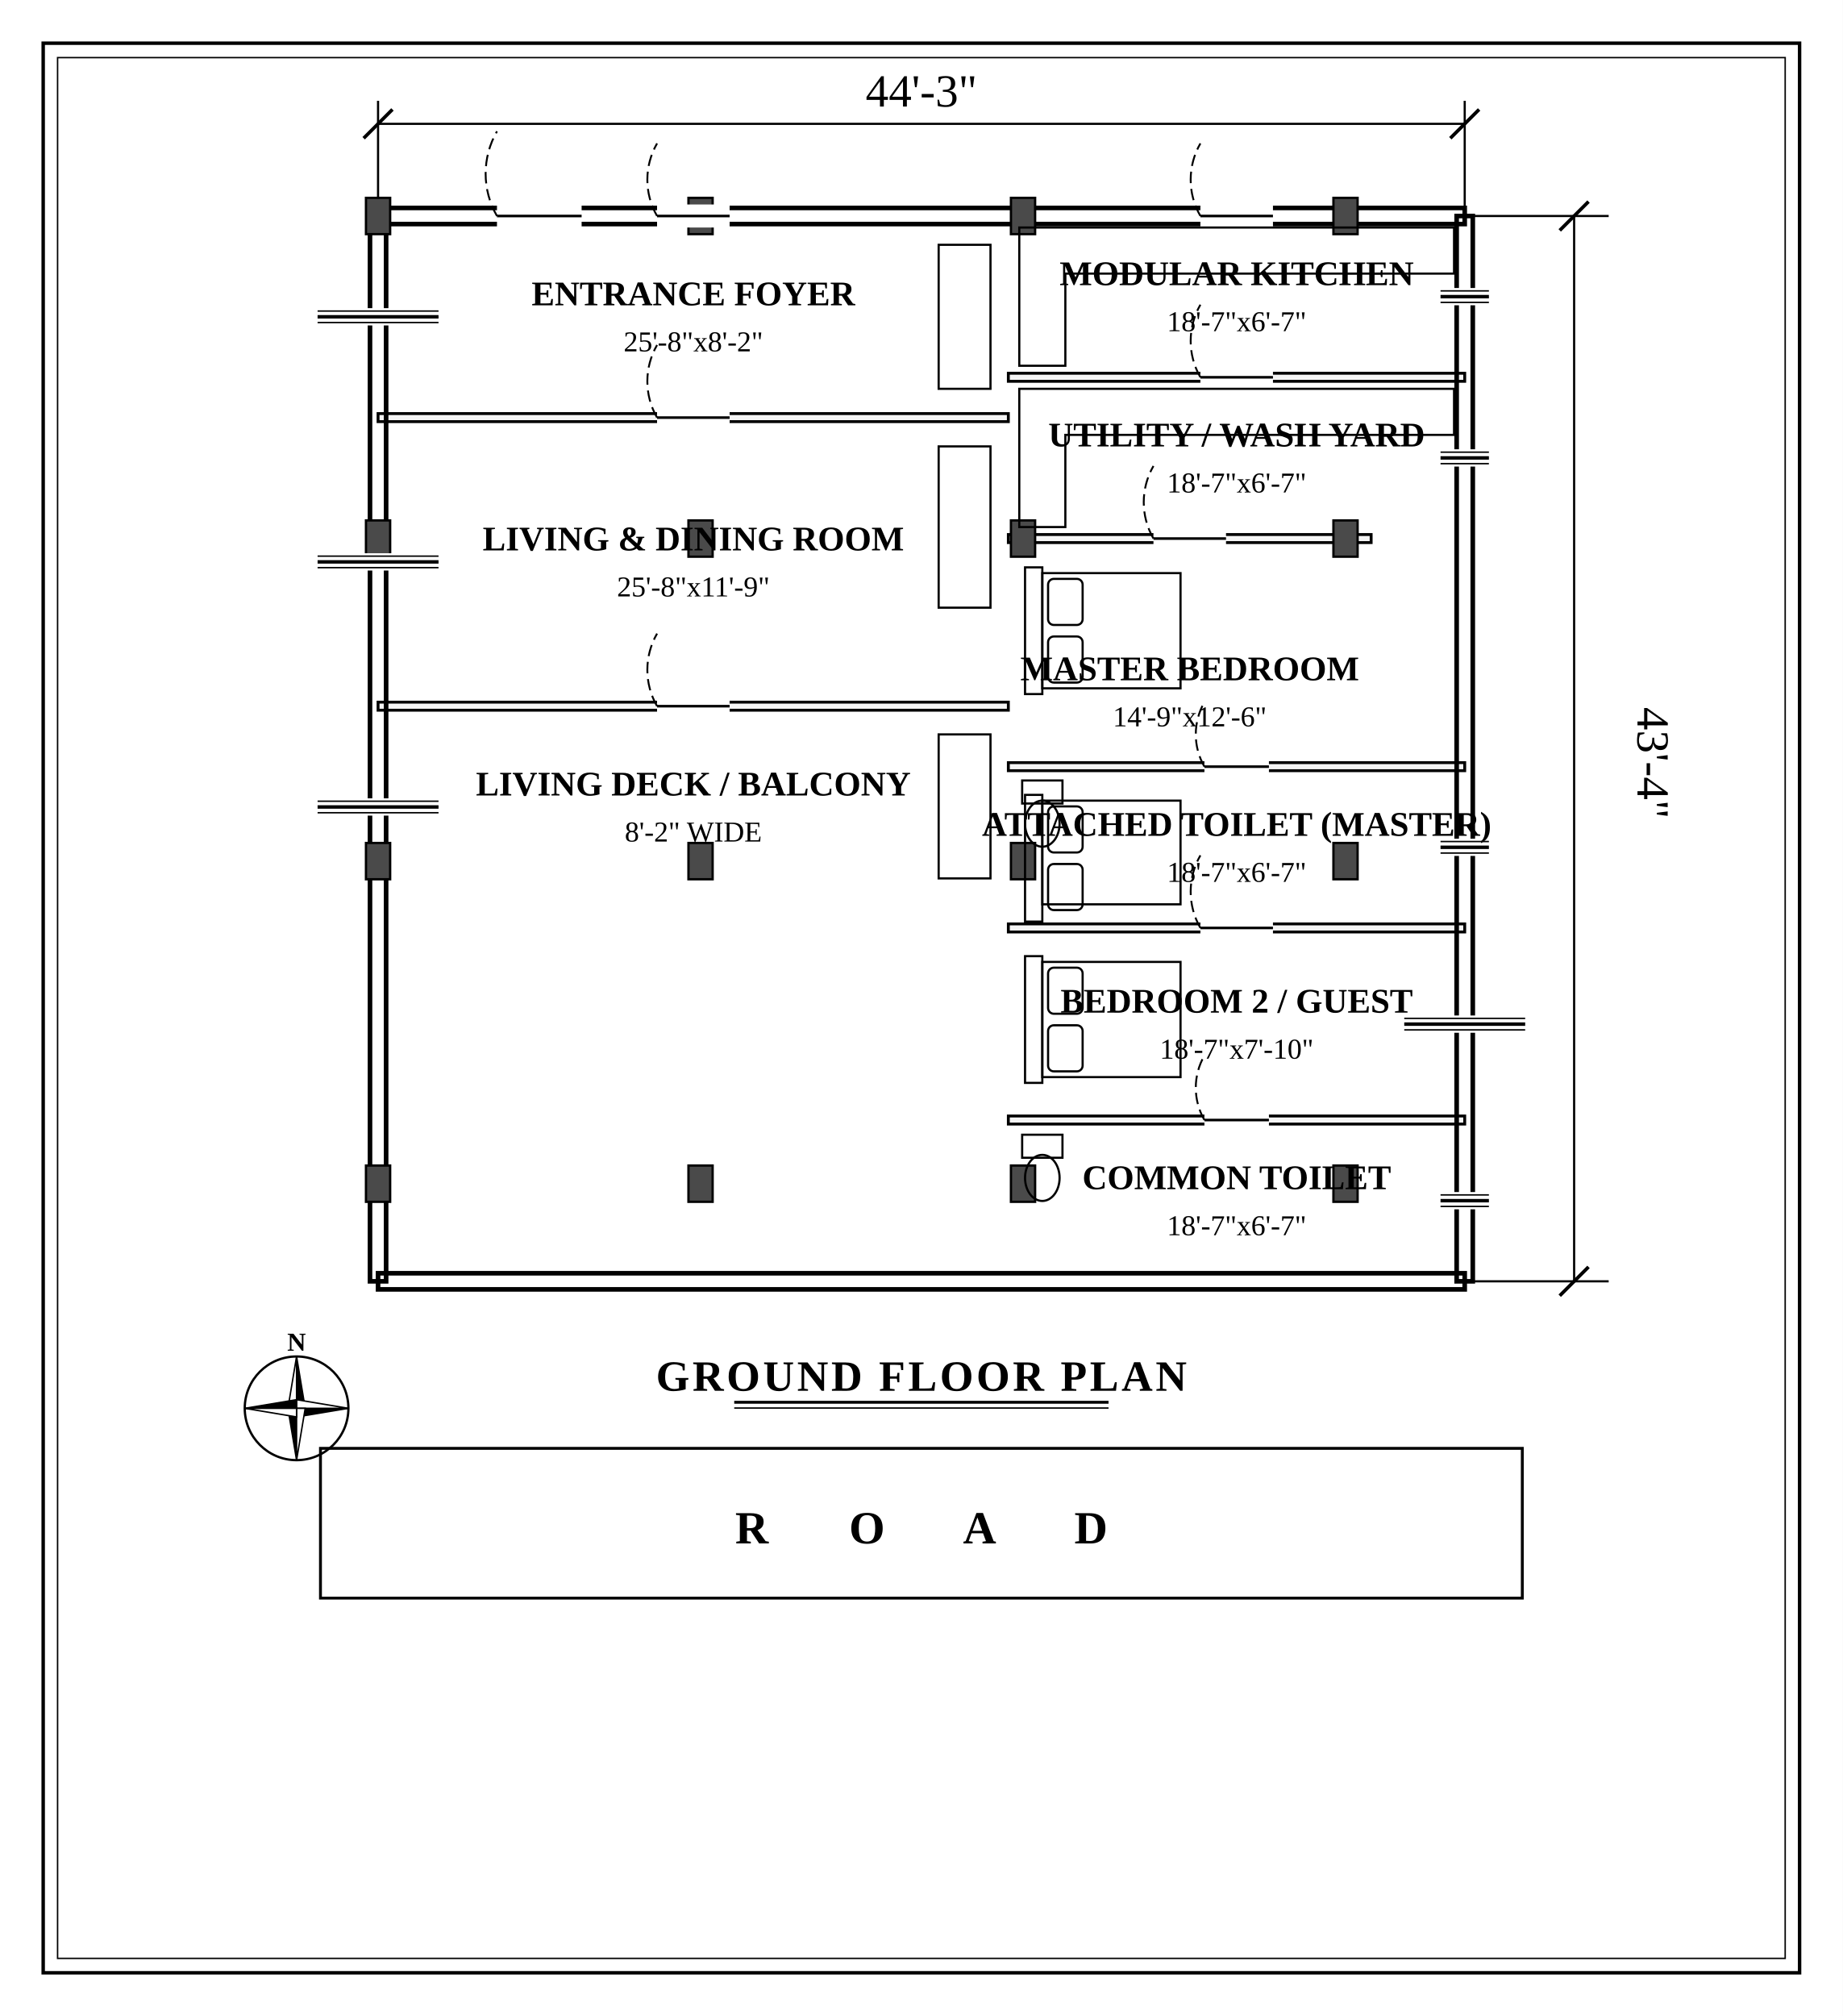
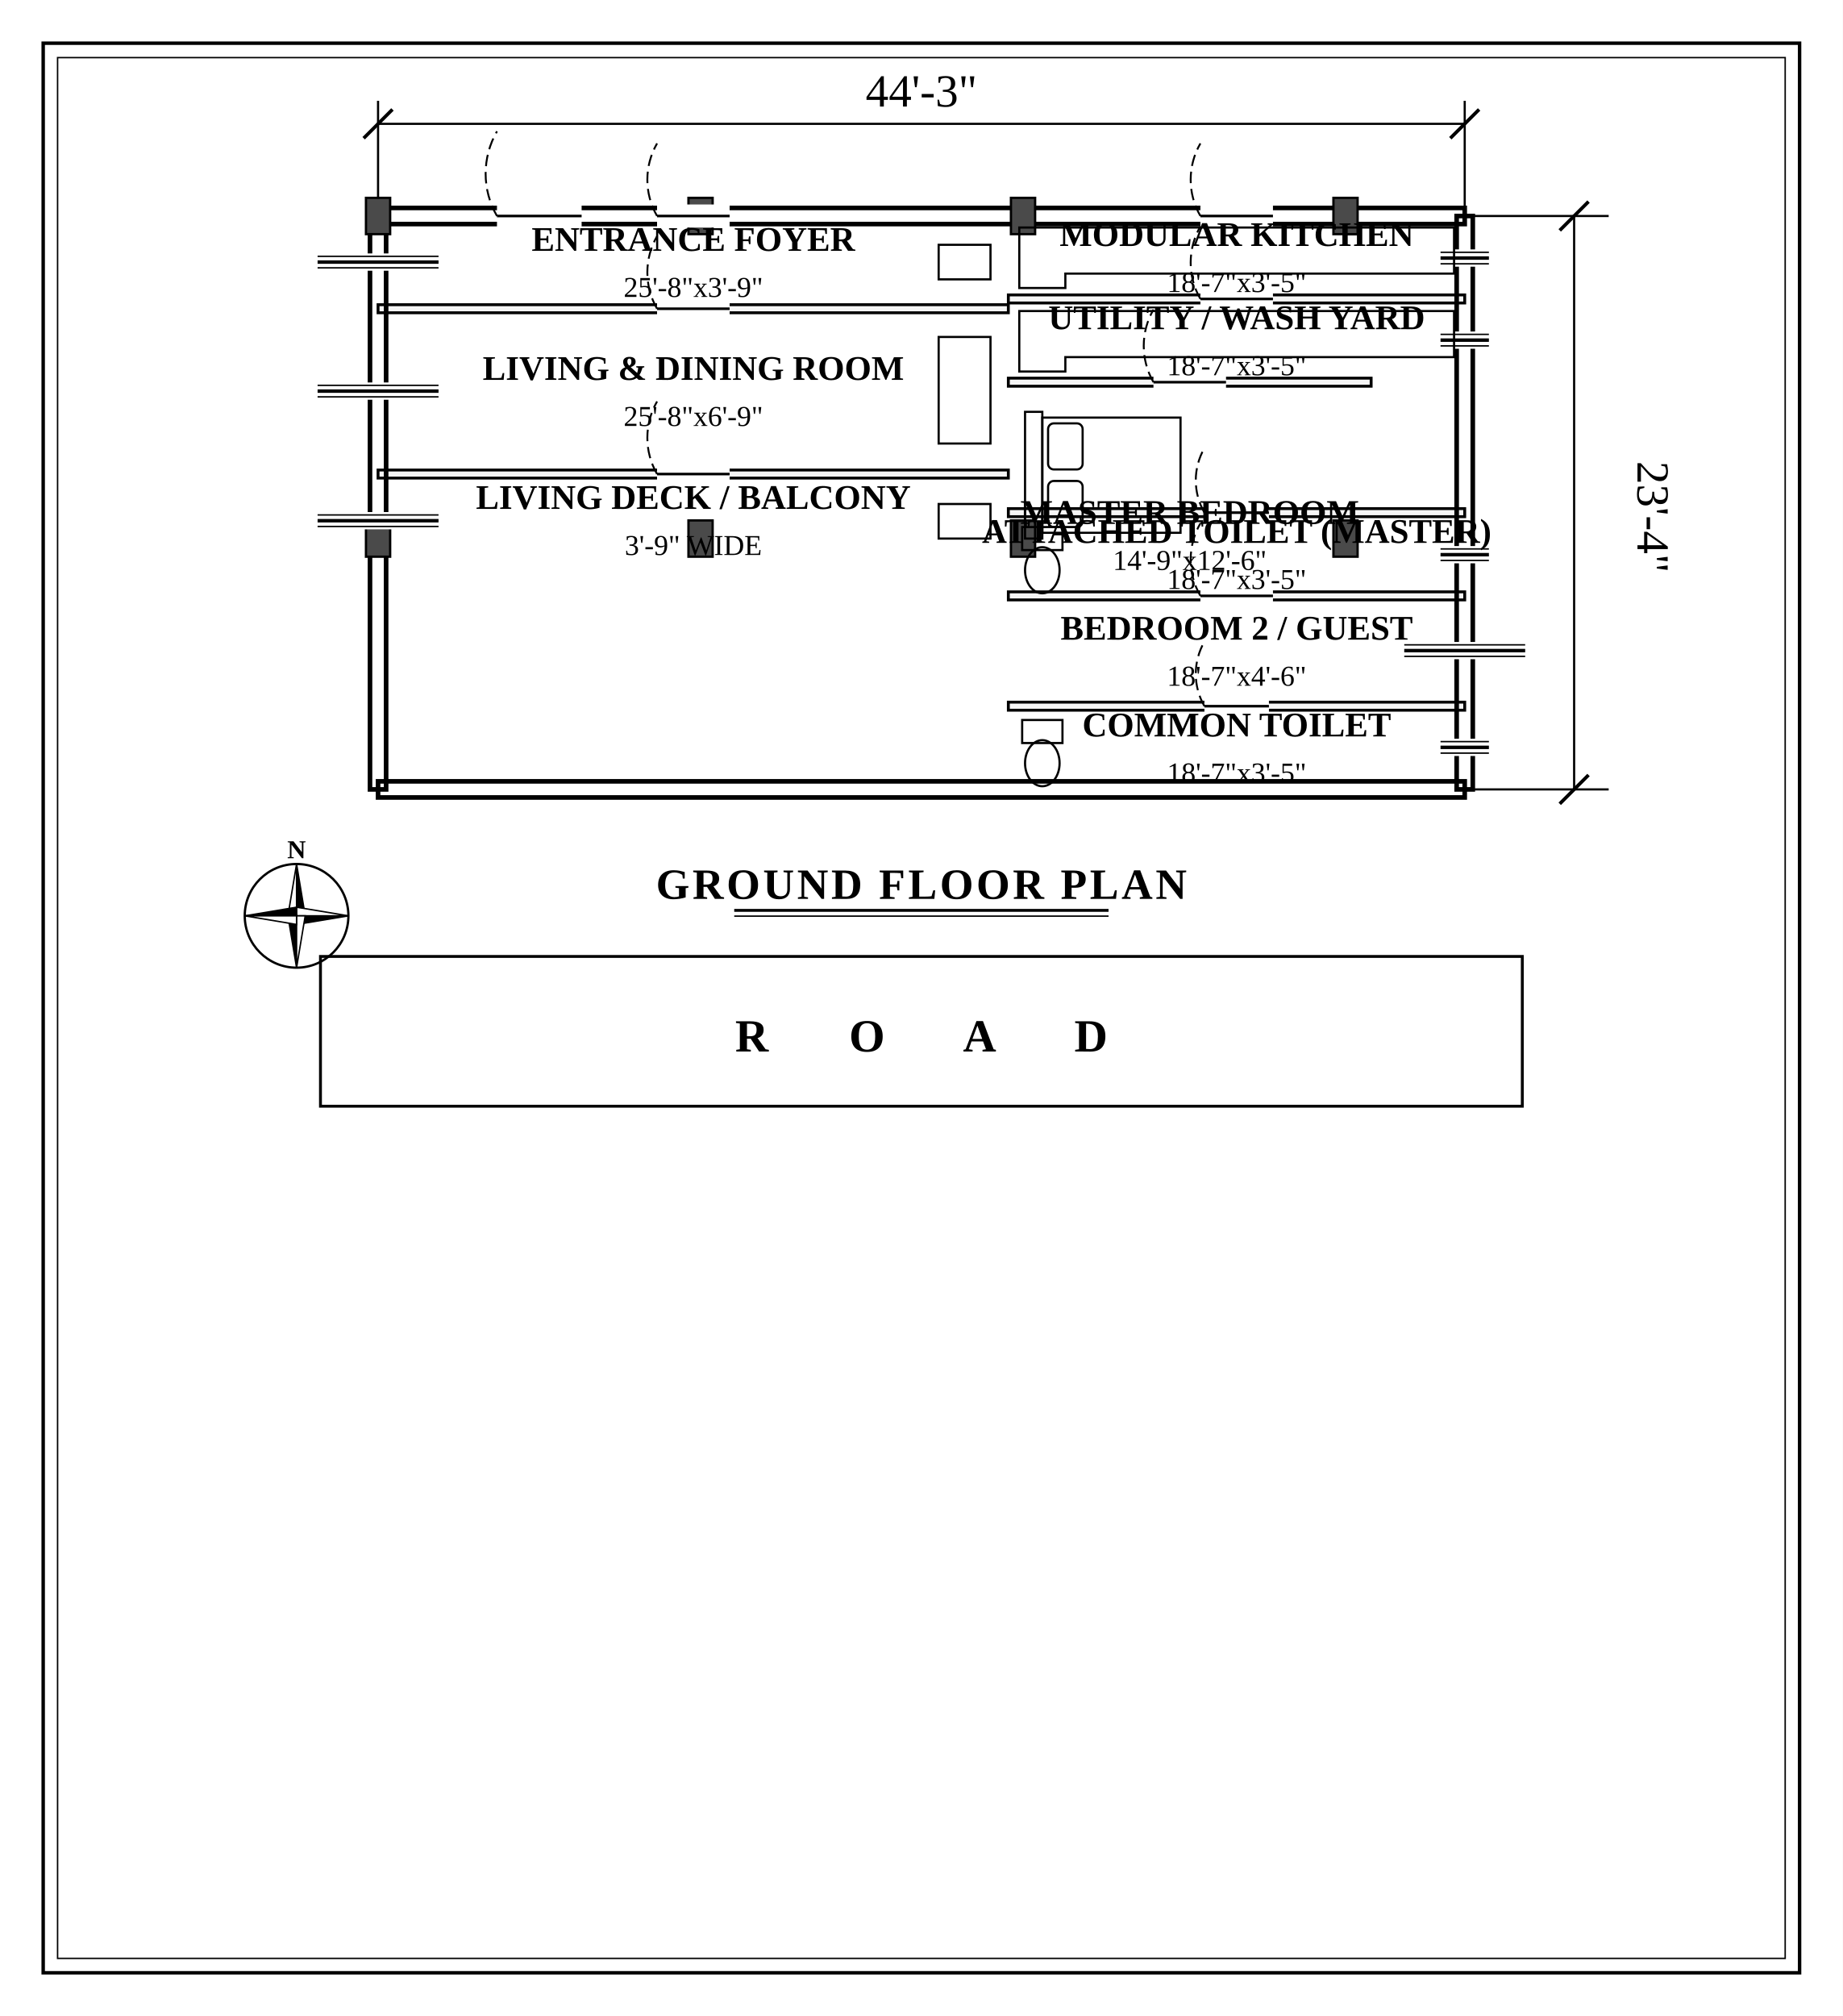
<svg xmlns="http://www.w3.org/2000/svg" id="cad-drawing-svg" width="640" height="700" viewBox="0 0 640 700" font-family="Times New Roman, Times, serif">
  <rect width="100%" height="100%" fill="#ffffff" />
  <rect x="15" y="15" width="610" height="670" fill="none" stroke="#000" stroke-width="1.2" />
  <rect x="20" y="20" width="600" height="660" fill="none" stroke="#000" stroke-width="0.5" />
  <g class="cad-dim">
    <line x1="131.3" y1="35.0" x2="131.3" y2="77.0" stroke="#000" stroke-width="0.75" />
    <line x1="508.7" y1="35.0" x2="508.7" y2="77.0" stroke="#000" stroke-width="0.75" />
    <line x1="131.3" y1="43.0" x2="508.7" y2="43.0" stroke="#000" stroke-width="0.75" />
    <line x1="126.3" y1="48.0" x2="136.3" y2="38.0" stroke="#000" stroke-width="1.2" />
    <line x1="503.7" y1="48.0" x2="513.7" y2="38.0" stroke="#000" stroke-width="1.2" />
    <text x="320.0" y="37.0" text-anchor="middle" font-size="16" fill="#000">44'-3"</text>
  </g>
  <g class="cad-dim">
    <line x1="506.7" y1="75.0" x2="558.7" y2="75.0" stroke="#000" stroke-width="0.75" />
-     <line x1="506.7" y1="444.9" x2="558.7" y2="444.9" stroke="#000" stroke-width="0.75" />
-     <line x1="546.7" y1="75.0" x2="546.7" y2="444.9" stroke="#000" stroke-width="0.75" />
+     <line x1="506.7" y1="274.1" x2="558.7" y2="274.1" stroke="#000" stroke-width="0.75" />
+     <line x1="546.7" y1="75.0" x2="546.7" y2="274.1" stroke="#000" stroke-width="0.75" />
    <line x1="541.7" y1="80.0" x2="551.7" y2="70.0" stroke="#000" stroke-width="1.2" />
-     <line x1="541.7" y1="449.9" x2="551.7" y2="439.9" stroke="#000" stroke-width="1.2" />
-     <text x="568.7" y="264.9" text-anchor="middle" font-size="16" fill="#000" transform="rotate(90 568.7 264.9)">43'-4"</text>
+     <line x1="541.7" y1="279.1" x2="551.7" y2="269.1" stroke="#000" stroke-width="1.2" />
+     <text x="568.7" y="179.5" text-anchor="middle" font-size="16" fill="#000" transform="rotate(90 568.7 179.5)">23'-4"</text>
  </g>
  <g id="walls">
    <polygon data-cbm-id="WALL-EXT-001" data-type="wall" data-is-exterior="true" points="131.3,77.8 508.7,77.8 508.7,72.2 131.3,72.2 131.3,77.8" fill="none" stroke="#000" stroke-width="1.6" style="cursor:pointer" />
-     <polygon data-cbm-id="WALL-EXT-002" data-type="wall" data-is-exterior="true" points="505.9,75.0 505.9,444.9 511.5,444.9 511.5,75.0 505.9,75.0" fill="none" stroke="#000" stroke-width="1.6" style="cursor:pointer" />
-     <polygon data-cbm-id="WALL-EXT-003" data-type="wall" data-is-exterior="true" points="508.7,442.1 131.3,442.1 131.3,447.7 508.7,447.7 508.7,442.1" fill="none" stroke="#000" stroke-width="1.6" style="cursor:pointer" />
-     <polygon data-cbm-id="WALL-EXT-004" data-type="wall" data-is-exterior="true" points="134.1,444.9 134.1,75.0 128.5,75.0 128.5,444.9 134.1,444.9" fill="none" stroke="#000" stroke-width="1.6" style="cursor:pointer" />
-     <polygon data-cbm-id="WALL-INT-005" data-type="wall" data-is-exterior="false" points="131.3,146.4 350.2,146.4 350.2,143.6 131.3,143.6 131.3,146.4" fill="rgba(0,0,0,0.04)" stroke="#000" stroke-width="1.0" style="cursor:pointer" />
-     <polygon data-cbm-id="WALL-INT-006" data-type="wall" data-is-exterior="false" points="350.2,132.4 508.7,132.4 508.7,129.6 350.2,129.6 350.2,132.4" fill="rgba(0,0,0,0.04)" stroke="#000" stroke-width="1.0" style="cursor:pointer" />
-     <polygon data-cbm-id="WALL-INT-007" data-type="wall" data-is-exterior="false" points="350.2,188.4 476.2,188.4 476.2,185.6 350.2,185.6 350.2,188.4" fill="rgba(0,0,0,0.04)" stroke="#000" stroke-width="1.0" style="cursor:pointer" />
-     <polygon data-cbm-id="WALL-INT-008" data-type="wall" data-is-exterior="false" points="350.2,267.6 508.7,267.6 508.7,264.8 350.2,264.8 350.2,267.6" fill="rgba(0,0,0,0.04)" stroke="#000" stroke-width="1.0" style="cursor:pointer" />
-     <polygon data-cbm-id="WALL-INT-009" data-type="wall" data-is-exterior="false" points="350.2,323.6 508.7,323.6 508.7,320.8 350.2,320.8 350.2,323.6" fill="rgba(0,0,0,0.04)" stroke="#000" stroke-width="1.0" style="cursor:pointer" />
-     <polygon data-cbm-id="WALL-INT-010" data-type="wall" data-is-exterior="false" points="350.2,390.3 508.7,390.3 508.7,387.5 350.2,387.5 350.2,390.3" fill="rgba(0,0,0,0.04)" stroke="#000" stroke-width="1.0" style="cursor:pointer" />
-     <polygon data-cbm-id="WALL-INT-011" data-type="wall" data-is-exterior="false" points="131.3,246.6 350.2,246.6 350.2,243.8 131.3,243.8 131.3,246.6" fill="rgba(0,0,0,0.04)" stroke="#000" stroke-width="1.0" style="cursor:pointer" />
+     <polygon data-cbm-id="WALL-EXT-002" data-type="wall" data-is-exterior="true" points="505.9,75.0 505.9,274.1 511.5,274.1 511.5,75.0 505.9,75.0" fill="none" stroke="#000" stroke-width="1.6" style="cursor:pointer" />
+     <polygon data-cbm-id="WALL-EXT-003" data-type="wall" data-is-exterior="true" points="508.7,271.3 131.3,271.3 131.3,276.9 508.7,276.9 508.7,271.3" fill="none" stroke="#000" stroke-width="1.6" style="cursor:pointer" />
+     <polygon data-cbm-id="WALL-EXT-004" data-type="wall" data-is-exterior="true" points="134.1,274.1 134.1,75.0 128.5,75.0 128.5,274.1 134.1,274.1" fill="none" stroke="#000" stroke-width="1.6" style="cursor:pointer" />
+     <polygon data-cbm-id="WALL-INT-005" data-type="wall" data-is-exterior="false" points="131.3,108.6 350.2,108.6 350.2,105.8 131.3,105.8 131.3,108.6" fill="rgba(0,0,0,0.04)" stroke="#000" stroke-width="1.0" style="cursor:pointer" />
+     <polygon data-cbm-id="WALL-INT-006" data-type="wall" data-is-exterior="false" points="350.2,105.2 508.7,105.2 508.7,102.4 350.2,102.4 350.2,105.2" fill="rgba(0,0,0,0.04)" stroke="#000" stroke-width="1.0" style="cursor:pointer" />
+     <polygon data-cbm-id="WALL-INT-007" data-type="wall" data-is-exterior="false" points="350.2,134.1 476.2,134.1 476.2,131.3 350.2,131.3 350.2,134.1" fill="rgba(0,0,0,0.04)" stroke="#000" stroke-width="1.0" style="cursor:pointer" />
+     <polygon data-cbm-id="WALL-INT-008" data-type="wall" data-is-exterior="false" points="350.2,179.4 508.7,179.4 508.7,176.6 350.2,176.6 350.2,179.4" fill="rgba(0,0,0,0.04)" stroke="#000" stroke-width="1.0" style="cursor:pointer" />
+     <polygon data-cbm-id="WALL-INT-009" data-type="wall" data-is-exterior="false" points="350.2,208.3 508.7,208.3 508.7,205.5 350.2,205.5 350.2,208.3" fill="rgba(0,0,0,0.04)" stroke="#000" stroke-width="1.0" style="cursor:pointer" />
+     <polygon data-cbm-id="WALL-INT-010" data-type="wall" data-is-exterior="false" points="350.2,246.6 508.7,246.6 508.7,243.8 350.2,243.8 350.2,246.6" fill="rgba(0,0,0,0.04)" stroke="#000" stroke-width="1.0" style="cursor:pointer" />
+     <polygon data-cbm-id="WALL-INT-011" data-type="wall" data-is-exterior="false" points="131.3,166.0 350.2,166.0 350.2,163.2 131.3,163.2 131.3,166.0" fill="rgba(0,0,0,0.04)" stroke="#000" stroke-width="1.0" style="cursor:pointer" />
  </g>
  <g id="columns">
    <polygon data-cbm-id="COL-A1" data-type="column" points="127.1,68.7 135.5,68.7 135.5,81.3 127.1,81.3 127.1,68.7" fill="#4a4a4a" stroke="#000" stroke-width="0.8" />
    <polygon data-cbm-id="COL-A2" data-type="column" points="127.1,180.7 135.5,180.7 135.5,193.3 127.1,193.3 127.1,180.7" fill="#4a4a4a" stroke="#000" stroke-width="0.8" />
-     <polygon data-cbm-id="COL-A3" data-type="column" points="127.1,292.7 135.5,292.7 135.5,305.3 127.1,305.3 127.1,292.7" fill="#4a4a4a" stroke="#000" stroke-width="0.8" />
-     <polygon data-cbm-id="COL-A4" data-type="column" points="127.1,404.7 135.5,404.7 135.5,417.3 127.1,417.3 127.1,404.7" fill="#4a4a4a" stroke="#000" stroke-width="0.8" />
    <polygon data-cbm-id="COL-B1" data-type="column" points="239.1,68.7 247.5,68.7 247.5,81.3 239.1,81.3 239.1,68.7" fill="#4a4a4a" stroke="#000" stroke-width="0.8" />
    <polygon data-cbm-id="COL-B2" data-type="column" points="239.1,180.7 247.5,180.7 247.5,193.3 239.1,193.3 239.1,180.7" fill="#4a4a4a" stroke="#000" stroke-width="0.8" />
-     <polygon data-cbm-id="COL-B3" data-type="column" points="239.1,292.7 247.5,292.7 247.5,305.3 239.1,305.3 239.1,292.7" fill="#4a4a4a" stroke="#000" stroke-width="0.8" />
-     <polygon data-cbm-id="COL-B4" data-type="column" points="239.1,404.7 247.5,404.7 247.5,417.3 239.1,417.3 239.1,404.7" fill="#4a4a4a" stroke="#000" stroke-width="0.8" />
    <polygon data-cbm-id="COL-C1" data-type="column" points="351.1,68.7 359.5,68.7 359.5,81.3 351.1,81.3 351.1,68.7" fill="#4a4a4a" stroke="#000" stroke-width="0.8" />
    <polygon data-cbm-id="COL-C2" data-type="column" points="351.1,180.7 359.5,180.7 359.5,193.3 351.1,193.3 351.1,180.7" fill="#4a4a4a" stroke="#000" stroke-width="0.8" />
-     <polygon data-cbm-id="COL-C3" data-type="column" points="351.1,292.7 359.5,292.7 359.5,305.3 351.1,305.3 351.1,292.7" fill="#4a4a4a" stroke="#000" stroke-width="0.8" />
-     <polygon data-cbm-id="COL-C4" data-type="column" points="351.1,404.7 359.5,404.7 359.5,417.3 351.1,417.3 351.1,404.7" fill="#4a4a4a" stroke="#000" stroke-width="0.8" />
    <polygon data-cbm-id="COL-D1" data-type="column" points="463.1,68.7 471.5,68.7 471.5,81.3 463.1,81.3 463.1,68.7" fill="#4a4a4a" stroke="#000" stroke-width="0.8" />
    <polygon data-cbm-id="COL-D2" data-type="column" points="463.1,180.7 471.5,180.7 471.5,193.3 463.1,193.3 463.1,180.7" fill="#4a4a4a" stroke="#000" stroke-width="0.8" />
-     <polygon data-cbm-id="COL-D3" data-type="column" points="463.1,292.7 471.5,292.7 471.5,305.3 463.1,305.3 463.1,292.7" fill="#4a4a4a" stroke="#000" stroke-width="0.8" />
-     <polygon data-cbm-id="COL-D4" data-type="column" points="463.1,404.7 471.5,404.7 471.5,417.3 463.1,417.3 463.1,404.7" fill="#4a4a4a" stroke="#000" stroke-width="0.8" />
  </g>
  <g id="stairs">
</g>
  <g id="openings">
    <g data-cbm-id="DOOR-001" data-type="door">
      <rect x="172.6" y="71.0" width="29.4" height="8" fill="#fff" stroke="none" />
      <line x1="172.6" y1="75.0" x2="202.0" y2="75.0" stroke="#000" stroke-width="0.9" />
      <path d="M 172.6 75.0 A 29.4 29.4 0 0 1 172.6 45.6" fill="none" stroke="#000" stroke-width="0.65" stroke-dasharray="4 2" />
    </g>
    <g data-cbm-id="DOOR-002" data-type="door">
      <rect x="228.2" y="71.0" width="25.2" height="8" fill="#fff" stroke="none" />
      <line x1="228.2" y1="75.0" x2="253.4" y2="75.0" stroke="#000" stroke-width="0.9" />
      <path d="M 228.2 75.0 A 25.2 25.2 0 0 1 228.2 49.8" fill="none" stroke="#000" stroke-width="0.65" stroke-dasharray="4 2" />
    </g>
    <g data-cbm-id="DOOR-003" data-type="door">
-       <rect x="228.2" y="141.0" width="25.2" height="8" fill="#fff" stroke="none" />
-       <line x1="228.2" y1="145.0" x2="253.4" y2="145.0" stroke="#000" stroke-width="0.9" />
-       <path d="M 228.2 145.0 A 25.2 25.2 0 0 1 228.2 119.8" fill="none" stroke="#000" stroke-width="0.65" stroke-dasharray="4 2" />
+       <rect x="228.2" y="103.2" width="25.2" height="8" fill="#fff" stroke="none" />
+       <line x1="228.2" y1="107.2" x2="253.4" y2="107.2" stroke="#000" stroke-width="0.9" />
+       <path d="M 228.2 107.2 A 25.2 25.2 0 0 1 228.2 82.0" fill="none" stroke="#000" stroke-width="0.65" stroke-dasharray="4 2" />
    </g>
    <g data-cbm-id="DOOR-004" data-type="door">
      <rect x="416.9" y="71.0" width="25.2" height="8" fill="#fff" stroke="none" />
      <line x1="416.9" y1="75.0" x2="442.1" y2="75.0" stroke="#000" stroke-width="0.9" />
      <path d="M 416.9 75.0 A 25.2 25.2 0 0 1 416.9 49.8" fill="none" stroke="#000" stroke-width="0.65" stroke-dasharray="4 2" />
    </g>
    <g data-cbm-id="DOOR-005" data-type="door">
-       <rect x="416.9" y="127.0" width="25.2" height="8" fill="#fff" stroke="none" />
-       <line x1="416.9" y1="131.0" x2="442.1" y2="131.0" stroke="#000" stroke-width="0.9" />
-       <path d="M 416.9 131.0 A 25.2 25.2 0 0 1 416.9 105.8" fill="none" stroke="#000" stroke-width="0.65" stroke-dasharray="4 2" />
+       <rect x="416.9" y="99.8" width="25.2" height="8" fill="#fff" stroke="none" />
+       <line x1="416.9" y1="103.8" x2="442.1" y2="103.8" stroke="#000" stroke-width="0.9" />
+       <path d="M 416.9 103.8 A 25.2 25.2 0 0 1 416.9 78.6" fill="none" stroke="#000" stroke-width="0.65" stroke-dasharray="4 2" />
    </g>
    <g data-cbm-id="DOOR-006" data-type="door">
-       <rect x="400.6" y="183.0" width="25.2" height="8" fill="#fff" stroke="none" />
-       <line x1="400.6" y1="187.0" x2="425.8" y2="187.0" stroke="#000" stroke-width="0.9" />
-       <path d="M 400.6 187.0 A 25.2 25.2 0 0 1 400.6 161.8" fill="none" stroke="#000" stroke-width="0.65" stroke-dasharray="4 2" />
+       <rect x="400.6" y="128.7" width="25.2" height="8" fill="#fff" stroke="none" />
+       <line x1="400.6" y1="132.7" x2="425.8" y2="132.7" stroke="#000" stroke-width="0.9" />
+       <path d="M 400.6 132.7 A 25.2 25.2 0 0 1 400.6 107.5" fill="none" stroke="#000" stroke-width="0.65" stroke-dasharray="4 2" />
    </g>
    <g data-cbm-id="DOOR-007" data-type="door">
-       <rect x="418.3" y="262.2" width="22.4" height="8" fill="#fff" stroke="none" />
-       <line x1="418.3" y1="266.2" x2="440.7" y2="266.2" stroke="#000" stroke-width="0.9" />
-       <path d="M 418.3 266.2 A 22.4 22.4 0 0 1 418.3 243.8" fill="none" stroke="#000" stroke-width="0.65" stroke-dasharray="4 2" />
+       <rect x="418.3" y="174.0" width="22.4" height="8" fill="#fff" stroke="none" />
+       <line x1="418.3" y1="178.0" x2="440.7" y2="178.0" stroke="#000" stroke-width="0.9" />
+       <path d="M 418.3 178.0 A 22.4 22.4 0 0 1 418.3 155.6" fill="none" stroke="#000" stroke-width="0.65" stroke-dasharray="4 2" />
    </g>
    <g data-cbm-id="DOOR-008" data-type="door">
-       <rect x="416.9" y="318.2" width="25.2" height="8" fill="#fff" stroke="none" />
-       <line x1="416.9" y1="322.2" x2="442.1" y2="322.2" stroke="#000" stroke-width="0.9" />
-       <path d="M 416.9 322.2 A 25.2 25.2 0 0 1 416.9 297.0" fill="none" stroke="#000" stroke-width="0.65" stroke-dasharray="4 2" />
+       <rect x="416.9" y="202.9" width="25.2" height="8" fill="#fff" stroke="none" />
+       <line x1="416.9" y1="206.9" x2="442.1" y2="206.9" stroke="#000" stroke-width="0.9" />
+       <path d="M 416.9 206.9 A 25.2 25.2 0 0 1 416.9 181.7" fill="none" stroke="#000" stroke-width="0.65" stroke-dasharray="4 2" />
    </g>
    <g data-cbm-id="DOOR-009" data-type="door">
-       <rect x="418.3" y="384.9" width="22.4" height="8" fill="#fff" stroke="none" />
-       <line x1="418.3" y1="388.9" x2="440.7" y2="388.9" stroke="#000" stroke-width="0.9" />
-       <path d="M 418.3 388.9 A 22.4 22.4 0 0 1 418.3 366.5" fill="none" stroke="#000" stroke-width="0.65" stroke-dasharray="4 2" />
+       <rect x="418.3" y="241.2" width="22.4" height="8" fill="#fff" stroke="none" />
+       <line x1="418.3" y1="245.2" x2="440.7" y2="245.2" stroke="#000" stroke-width="0.9" />
+       <path d="M 418.3 245.2 A 22.4 22.4 0 0 1 418.3 222.8" fill="none" stroke="#000" stroke-width="0.65" stroke-dasharray="4 2" />
    </g>
    <g data-cbm-id="DOOR-010" data-type="door">
-       <rect x="228.2" y="241.2" width="25.2" height="8" fill="#fff" stroke="none" />
-       <line x1="228.2" y1="245.2" x2="253.4" y2="245.2" stroke="#000" stroke-width="0.9" />
-       <path d="M 228.2 245.2 A 25.2 25.2 0 0 1 228.2 220.0" fill="none" stroke="#000" stroke-width="0.65" stroke-dasharray="4 2" />
+       <rect x="228.2" y="160.6" width="25.2" height="8" fill="#fff" stroke="none" />
+       <line x1="228.2" y1="164.6" x2="253.4" y2="164.6" stroke="#000" stroke-width="0.9" />
+       <path d="M 228.2 164.6 A 25.2 25.2 0 0 1 228.2 139.4" fill="none" stroke="#000" stroke-width="0.65" stroke-dasharray="4 2" />
    </g>
    <g data-cbm-id="WIN-001" data-type="window">
-       <rect x="110.3" y="107.0" width="42.0" height="6" fill="#fff" stroke="none" />
-       <line x1="110.3" y1="110.0" x2="152.3" y2="110.0" stroke="#000" stroke-width="1.2" />
-       <line x1="110.3" y1="108.0" x2="152.3" y2="108.0" stroke="#000" stroke-width="0.5" />
-       <line x1="110.3" y1="112.0" x2="152.3" y2="112.0" stroke="#000" stroke-width="0.5" />
+       <rect x="110.3" y="88.0" width="42.0" height="6" fill="#fff" stroke="none" />
+       <line x1="110.3" y1="91.0" x2="152.3" y2="91.0" stroke="#000" stroke-width="1.2" />
+       <line x1="110.3" y1="89.0" x2="152.3" y2="89.0" stroke="#000" stroke-width="0.5" />
+       <line x1="110.3" y1="93.0" x2="152.3" y2="93.0" stroke="#000" stroke-width="0.5" />
    </g>
    <g data-cbm-id="WIN-002" data-type="window">
-       <rect x="110.3" y="192.1" width="42.0" height="6" fill="#fff" stroke="none" />
-       <line x1="110.3" y1="195.1" x2="152.3" y2="195.1" stroke="#000" stroke-width="1.2" />
-       <line x1="110.3" y1="193.1" x2="152.3" y2="193.1" stroke="#000" stroke-width="0.5" />
-       <line x1="110.3" y1="197.1" x2="152.3" y2="197.1" stroke="#000" stroke-width="0.5" />
+       <rect x="110.3" y="132.8" width="42.0" height="6" fill="#fff" stroke="none" />
+       <line x1="110.3" y1="135.8" x2="152.3" y2="135.8" stroke="#000" stroke-width="1.2" />
+       <line x1="110.3" y1="133.8" x2="152.3" y2="133.8" stroke="#000" stroke-width="0.5" />
+       <line x1="110.3" y1="137.8" x2="152.3" y2="137.8" stroke="#000" stroke-width="0.5" />
    </g>
    <g data-cbm-id="WIN-003" data-type="window">
-       <rect x="500.3" y="100.0" width="16.8" height="6" fill="#fff" stroke="none" />
-       <line x1="500.3" y1="103.0" x2="517.1" y2="103.0" stroke="#000" stroke-width="1.2" />
-       <line x1="500.3" y1="101.0" x2="517.1" y2="101.0" stroke="#000" stroke-width="0.5" />
-       <line x1="500.3" y1="105.0" x2="517.1" y2="105.0" stroke="#000" stroke-width="0.5" />
+       <rect x="500.3" y="86.6" width="16.8" height="6" fill="#fff" stroke="none" />
+       <line x1="500.3" y1="89.6" x2="517.1" y2="89.6" stroke="#000" stroke-width="1.2" />
+       <line x1="500.3" y1="87.6" x2="517.1" y2="87.6" stroke="#000" stroke-width="0.5" />
+       <line x1="500.3" y1="91.6" x2="517.1" y2="91.6" stroke="#000" stroke-width="0.5" />
    </g>
    <g data-cbm-id="WIN-004" data-type="window">
-       <rect x="500.3" y="156.0" width="16.8" height="6" fill="#fff" stroke="none" />
-       <line x1="500.3" y1="159.0" x2="517.1" y2="159.0" stroke="#000" stroke-width="1.2" />
-       <line x1="500.3" y1="157.0" x2="517.1" y2="157.0" stroke="#000" stroke-width="0.5" />
-       <line x1="500.3" y1="161.0" x2="517.1" y2="161.0" stroke="#000" stroke-width="0.5" />
+       <rect x="500.3" y="115.1" width="16.8" height="6" fill="#fff" stroke="none" />
+       <line x1="500.3" y1="118.1" x2="517.1" y2="118.1" stroke="#000" stroke-width="1.2" />
+       <line x1="500.3" y1="116.1" x2="517.1" y2="116.1" stroke="#000" stroke-width="0.5" />
+       <line x1="500.3" y1="120.1" x2="517.1" y2="120.1" stroke="#000" stroke-width="0.5" />
    </g>
    <g data-cbm-id="WIN-005" data-type="window">
-       <rect x="500.3" y="291.2" width="16.8" height="6" fill="#fff" stroke="none" />
-       <line x1="500.3" y1="294.2" x2="517.1" y2="294.2" stroke="#000" stroke-width="1.2" />
-       <line x1="500.3" y1="292.2" x2="517.1" y2="292.2" stroke="#000" stroke-width="0.5" />
-       <line x1="500.3" y1="296.2" x2="517.1" y2="296.2" stroke="#000" stroke-width="0.5" />
+       <rect x="500.3" y="189.6" width="16.8" height="6" fill="#fff" stroke="none" />
+       <line x1="500.3" y1="192.6" x2="517.1" y2="192.6" stroke="#000" stroke-width="1.2" />
+       <line x1="500.3" y1="190.6" x2="517.1" y2="190.6" stroke="#000" stroke-width="0.5" />
+       <line x1="500.3" y1="194.6" x2="517.1" y2="194.6" stroke="#000" stroke-width="0.5" />
    </g>
    <g data-cbm-id="WIN-006" data-type="window">
-       <rect x="487.7" y="352.6" width="42.0" height="6" fill="#fff" stroke="none" />
-       <line x1="487.7" y1="355.6" x2="529.7" y2="355.6" stroke="#000" stroke-width="1.2" />
-       <line x1="487.7" y1="353.6" x2="529.7" y2="353.6" stroke="#000" stroke-width="0.5" />
-       <line x1="487.7" y1="357.6" x2="529.7" y2="357.6" stroke="#000" stroke-width="0.5" />
+       <rect x="487.7" y="222.9" width="42.0" height="6" fill="#fff" stroke="none" />
+       <line x1="487.7" y1="225.9" x2="529.7" y2="225.9" stroke="#000" stroke-width="1.2" />
+       <line x1="487.7" y1="223.9" x2="529.7" y2="223.9" stroke="#000" stroke-width="0.5" />
+       <line x1="487.7" y1="227.9" x2="529.7" y2="227.9" stroke="#000" stroke-width="0.5" />
    </g>
    <g data-cbm-id="WIN-007" data-type="window">
-       <rect x="500.3" y="413.9" width="16.8" height="6" fill="#fff" stroke="none" />
-       <line x1="500.3" y1="416.9" x2="517.1" y2="416.9" stroke="#000" stroke-width="1.2" />
-       <line x1="500.3" y1="414.9" x2="517.1" y2="414.9" stroke="#000" stroke-width="0.5" />
-       <line x1="500.3" y1="418.9" x2="517.1" y2="418.9" stroke="#000" stroke-width="0.5" />
+       <rect x="500.3" y="256.5" width="16.8" height="6" fill="#fff" stroke="none" />
+       <line x1="500.3" y1="259.5" x2="517.1" y2="259.5" stroke="#000" stroke-width="1.2" />
+       <line x1="500.3" y1="257.5" x2="517.1" y2="257.5" stroke="#000" stroke-width="0.5" />
+       <line x1="500.3" y1="261.5" x2="517.1" y2="261.5" stroke="#000" stroke-width="0.5" />
    </g>
    <g data-cbm-id="WIN-008" data-type="window">
-       <rect x="110.3" y="277.2" width="42.0" height="6" fill="#fff" stroke="none" />
-       <line x1="110.3" y1="280.2" x2="152.3" y2="280.2" stroke="#000" stroke-width="1.2" />
-       <line x1="110.3" y1="278.2" x2="152.3" y2="278.2" stroke="#000" stroke-width="0.5" />
-       <line x1="110.3" y1="282.2" x2="152.3" y2="282.2" stroke="#000" stroke-width="0.5" />
+       <rect x="110.3" y="177.8" width="42.0" height="6" fill="#fff" stroke="none" />
+       <line x1="110.3" y1="180.8" x2="152.3" y2="180.8" stroke="#000" stroke-width="1.2" />
+       <line x1="110.3" y1="178.8" x2="152.3" y2="178.8" stroke="#000" stroke-width="0.5" />
+       <line x1="110.3" y1="182.8" x2="152.3" y2="182.8" stroke="#000" stroke-width="0.5" />
    </g>
  </g>
  <g id="spaces">
    <g data-cbm-id="SPACE-FOYER" data-type="space">
      <g data-symbol-id="furn-living-SPACE-FOYER">
-         <rect x="326" y="85" width="18" height="50" fill="none" stroke="#000" stroke-width="0.75" />
-       </g>
-       <text x="240.8" y="106.0" text-anchor="middle" font-size="12" font-weight="bold" fill="#000">ENTRANCE FOYER</text>
-       <text x="240.8" y="122.0" text-anchor="middle" font-size="10" fill="#000">25'-8"x8'-2"</text>
+         <rect x="326" y="85" width="18" height="12" fill="none" stroke="#000" stroke-width="0.75" />
+       </g>
+       <text x="240.8" y="87.1" text-anchor="middle" font-size="12" font-weight="bold" fill="#000">ENTRANCE FOYER</text>
+       <text x="240.8" y="103.1" text-anchor="middle" font-size="10" fill="#000">25'-8"x3'-9"</text>
    </g>
    <g data-cbm-id="SPACE-LIVING_DINING" data-type="space">
      <g data-symbol-id="furn-living-SPACE-LIVING_DINING">
-         <rect x="326" y="155" width="18" height="56" fill="none" stroke="#000" stroke-width="0.75" />
-       </g>
-       <text x="240.8" y="191.1" text-anchor="middle" font-size="12" font-weight="bold" fill="#000">LIVING &amp; DINING ROOM</text>
-       <text x="240.8" y="207.1" text-anchor="middle" font-size="10" fill="#000">25'-8"x11'-9"</text>
+         <rect x="326" y="117" width="18" height="37" fill="none" stroke="#000" stroke-width="0.75" />
+       </g>
+       <text x="240.8" y="131.9" text-anchor="middle" font-size="12" font-weight="bold" fill="#000">LIVING &amp; DINING ROOM</text>
+       <text x="240.8" y="147.9" text-anchor="middle" font-size="10" fill="#000">25'-8"x6'-9"</text>
    </g>
    <g data-cbm-id="SPACE-KITCHEN" data-type="space">
      <g data-symbol-id="furn-kitchen-SPACE-KITCHEN">
-         <path d="M 354 79 L 354 127 L 370 127 L 370 95 L 505 95 L 505 79 Z" fill="none" stroke="#000" stroke-width="0.75" />
-       </g>
-       <text x="429.5" y="99.0" text-anchor="middle" font-size="12" font-weight="bold" fill="#000">MODULAR KITCHEN</text>
-       <text x="429.5" y="115.0" text-anchor="middle" font-size="10" fill="#000">18'-7"x6'-7"</text>
+         <path d="M 354 79 L 354 100 L 370 100 L 370 95 L 505 95 L 505 79 Z" fill="none" stroke="#000" stroke-width="0.75" />
+       </g>
+       <text x="429.5" y="85.4" text-anchor="middle" font-size="12" font-weight="bold" fill="#000">MODULAR KITCHEN</text>
+       <text x="429.5" y="101.4" text-anchor="middle" font-size="10" fill="#000">18'-7"x3'-5"</text>
    </g>
    <g data-cbm-id="SPACE-UTILITY" data-type="space">
      <g data-symbol-id="furn-kitchen-SPACE-UTILITY">
-         <path d="M 354 135 L 354 183 L 370 183 L 370 151 L 505 151 L 505 135 Z" fill="none" stroke="#000" stroke-width="0.75" />
-       </g>
-       <text x="429.5" y="155.0" text-anchor="middle" font-size="12" font-weight="bold" fill="#000">UTILITY / WASH YARD</text>
-       <text x="429.5" y="171.0" text-anchor="middle" font-size="10" fill="#000">18'-7"x6'-7"</text>
+         <path d="M 354 108 L 354 129 L 370 129 L 370 124 L 505 124 L 505 108 Z" fill="none" stroke="#000" stroke-width="0.75" />
+       </g>
+       <text x="429.5" y="114.3" text-anchor="middle" font-size="12" font-weight="bold" fill="#000">UTILITY / WASH YARD</text>
+       <text x="429.5" y="130.3" text-anchor="middle" font-size="10" fill="#000">18'-7"x3'-5"</text>
    </g>
    <g data-cbm-id="SPACE-MASTER_BED" data-type="space">
      <g data-symbol-id="furn-bed-SPACE-MASTER_BED">
-         <rect x="356" y="197" width="6" height="44" fill="none" stroke="#000" stroke-width="0.75" />
-         <rect x="362" y="199" width="48" height="40" fill="none" stroke="#000" stroke-width="0.75" />
-         <rect x="364" y="201" width="12" height="16" rx="2" fill="none" stroke="#000" stroke-width="0.75" />
-         <rect x="364" y="221" width="12" height="16" rx="2" fill="none" stroke="#000" stroke-width="0.75" />
-       </g>
-       <text x="413.2" y="236.2" text-anchor="middle" font-size="12" font-weight="bold" fill="#000">MASTER BEDROOM</text>
-       <text x="413.2" y="252.2" text-anchor="middle" font-size="10" fill="#000">14'-9"x12'-6"</text>
+         <rect x="356" y="143" width="6" height="44" fill="none" stroke="#000" stroke-width="0.75" />
+         <rect x="362" y="145" width="48" height="40" fill="none" stroke="#000" stroke-width="0.75" />
+         <rect x="364" y="147" width="12" height="16" rx="2" fill="none" stroke="#000" stroke-width="0.75" />
+         <rect x="364" y="167" width="12" height="16" rx="2" fill="none" stroke="#000" stroke-width="0.75" />
+       </g>
+       <text x="413.2" y="181.9" text-anchor="middle" font-size="12" font-weight="bold" fill="#000">MASTER BEDROOM</text>
+       <text x="413.2" y="197.9" text-anchor="middle" font-size="10" fill="#000">14'-9"x12'-6"</text>
    </g>
    <g data-cbm-id="SPACE-MASTER_BATH" data-type="space">
-       <g data-symbol-id="furn-bed-SPACE-MASTER_BATH">
-         <rect x="356" y="276" width="6" height="44" fill="none" stroke="#000" stroke-width="0.75" />
-         <rect x="362" y="278" width="48" height="36" fill="none" stroke="#000" stroke-width="0.75" />
-         <rect x="364" y="280" width="12" height="16" rx="2" fill="none" stroke="#000" stroke-width="0.75" />
-         <rect x="364" y="300" width="12" height="16" rx="2" fill="none" stroke="#000" stroke-width="0.75" />
-       </g>
      <g data-symbol-id="furn-toilet-SPACE-MASTER_BATH">
-         <rect x="355" y="271" width="14" height="8" fill="none" stroke="#000" stroke-width="0.75" />
-         <ellipse cx="362" cy="286" rx="6" ry="8" fill="none" stroke="#000" stroke-width="0.75" />
-       </g>
-       <text x="429.5" y="290.2" text-anchor="middle" font-size="12" font-weight="bold" fill="#000">ATTACHED TOILET (MASTER)</text>
-       <text x="429.5" y="306.2" text-anchor="middle" font-size="10" fill="#000">18'-7"x6'-7"</text>
+         <rect x="355" y="183" width="14" height="8" fill="none" stroke="#000" stroke-width="0.75" />
+         <ellipse cx="362" cy="198" rx="6" ry="8" fill="none" stroke="#000" stroke-width="0.75" />
+       </g>
+       <text x="429.5" y="188.5" text-anchor="middle" font-size="12" font-weight="bold" fill="#000">ATTACHED TOILET (MASTER)</text>
+       <text x="429.5" y="204.5" text-anchor="middle" font-size="10" fill="#000">18'-7"x3'-5"</text>
    </g>
    <g data-cbm-id="SPACE-BED_2" data-type="space">
-       <g data-symbol-id="furn-bed-SPACE-BED_2">
-         <rect x="356" y="332" width="6" height="44" fill="none" stroke="#000" stroke-width="0.75" />
-         <rect x="362" y="334" width="48" height="40" fill="none" stroke="#000" stroke-width="0.75" />
-         <rect x="364" y="336" width="12" height="16" rx="2" fill="none" stroke="#000" stroke-width="0.75" />
-         <rect x="364" y="356" width="12" height="16" rx="2" fill="none" stroke="#000" stroke-width="0.75" />
-       </g>
-       <text x="429.5" y="351.6" text-anchor="middle" font-size="12" font-weight="bold" fill="#000">BEDROOM 2 / GUEST</text>
-       <text x="429.5" y="367.6" text-anchor="middle" font-size="10" fill="#000">18'-7"x7'-10"</text>
+       <text x="429.5" y="222.1" text-anchor="middle" font-size="12" font-weight="bold" fill="#000">BEDROOM 2 / GUEST</text>
+       <text x="429.5" y="238.1" text-anchor="middle" font-size="10" fill="#000">18'-7"x4'-6"</text>
    </g>
    <g data-cbm-id="SPACE-COMMON_BATH" data-type="space">
      <g data-symbol-id="furn-toilet-SPACE-COMMON_BATH">
-         <rect x="355" y="394" width="14" height="8" fill="none" stroke="#000" stroke-width="0.75" />
-         <ellipse cx="362" cy="409" rx="6" ry="8" fill="none" stroke="#000" stroke-width="0.75" />
-       </g>
-       <text x="429.5" y="412.9" text-anchor="middle" font-size="12" font-weight="bold" fill="#000">COMMON TOILET</text>
-       <text x="429.5" y="428.9" text-anchor="middle" font-size="10" fill="#000">18'-7"x6'-7"</text>
+         <rect x="355" y="250" width="14" height="8" fill="none" stroke="#000" stroke-width="0.75" />
+         <ellipse cx="362" cy="265" rx="6" ry="8" fill="none" stroke="#000" stroke-width="0.75" />
+       </g>
+       <text x="429.5" y="255.7" text-anchor="middle" font-size="12" font-weight="bold" fill="#000">COMMON TOILET</text>
+       <text x="429.5" y="271.7" text-anchor="middle" font-size="10" fill="#000">18'-7"x3'-5"</text>
    </g>
    <g data-cbm-id="SPACE-BALCONY" data-type="space">
      <g data-symbol-id="furn-living-SPACE-BALCONY">
-         <rect x="326" y="255" width="18" height="50" fill="none" stroke="#000" stroke-width="0.75" />
-       </g>
-       <text x="240.8" y="276.2" text-anchor="middle" font-size="12" font-weight="bold" fill="#000">LIVING DECK / BALCONY</text>
-       <text x="240.8" y="292.2" text-anchor="middle" font-size="10" fill="#000">8'-2" WIDE</text>
-     </g>
-   </g>
-   <g id="compass" transform="translate(81,467)">
+         <rect x="326" y="175" width="18" height="12" fill="none" stroke="#000" stroke-width="0.75" />
+       </g>
+       <text x="240.8" y="176.7" text-anchor="middle" font-size="12" font-weight="bold" fill="#000">LIVING DECK / BALCONY</text>
+       <text x="240.8" y="192.7" text-anchor="middle" font-size="10" fill="#000">3'-9" WIDE</text>
+     </g>
+   </g>
+   <g id="compass" transform="translate(81,296)">
    <circle cx="22" cy="22" r="18" fill="none" stroke="#000" stroke-width="0.8" />
    <polygon points="22,22 22,4 25,22" fill="#000" stroke="#000" stroke-width="0.5" />
    <polygon points="22,22 22,4 19,22" fill="#fff" stroke="#000" stroke-width="0.5" />
    <polygon points="22,22 40,22 22,25" fill="#000" stroke="#000" stroke-width="0.5" />
    <polygon points="22,22 40,22 22,19" fill="#fff" stroke="#000" stroke-width="0.5" />
    <polygon points="22,22 22,40 19,22" fill="#000" stroke="#000" stroke-width="0.5" />
    <polygon points="22,22 22,40 25,22" fill="#fff" stroke="#000" stroke-width="0.5" />
    <polygon points="22,22 4,22 22,19" fill="#000" stroke="#000" stroke-width="0.5" />
    <polygon points="22,22 4,22 22,25" fill="#fff" stroke="#000" stroke-width="0.5" />
    <text x="22" y="2" text-anchor="middle" font-size="9" font-weight="bold" fill="#000">N</text>
  </g>
  <g id="sheet-title">
-     <text x="320.0" y="482.9" text-anchor="middle" font-size="15" font-weight="bold" letter-spacing="1" fill="#000">GROUND FLOOR PLAN</text>
-     <line x1="255.0" y1="486.9" x2="385.0" y2="486.9" stroke="#000" stroke-width="1.0" />
-     <line x1="255.0" y1="488.9" x2="385.0" y2="488.9" stroke="#000" stroke-width="0.5" />
+     <text x="320.0" y="312.1" text-anchor="middle" font-size="15" font-weight="bold" letter-spacing="1" fill="#000">GROUND FLOOR PLAN</text>
+     <line x1="255.0" y1="316.1" x2="385.0" y2="316.1" stroke="#000" stroke-width="1.0" />
+     <line x1="255.0" y1="318.1" x2="385.0" y2="318.1" stroke="#000" stroke-width="0.5" />
  </g>
  <g id="road-frontage">
-     <rect x="111.3" y="502.9" width="417.4" height="52" fill="none" stroke="#000" stroke-width="1.0" />
-     <text x="320.0" y="535.9" text-anchor="middle" font-size="16" letter-spacing="12" font-weight="bold" fill="#000">R O A D</text>
+     <rect x="111.3" y="332.1" width="417.4" height="52" fill="none" stroke="#000" stroke-width="1.0" />
+     <text x="320.0" y="365.1" text-anchor="middle" font-size="16" letter-spacing="12" font-weight="bold" fill="#000">R O A D</text>
  </g>
</svg>
